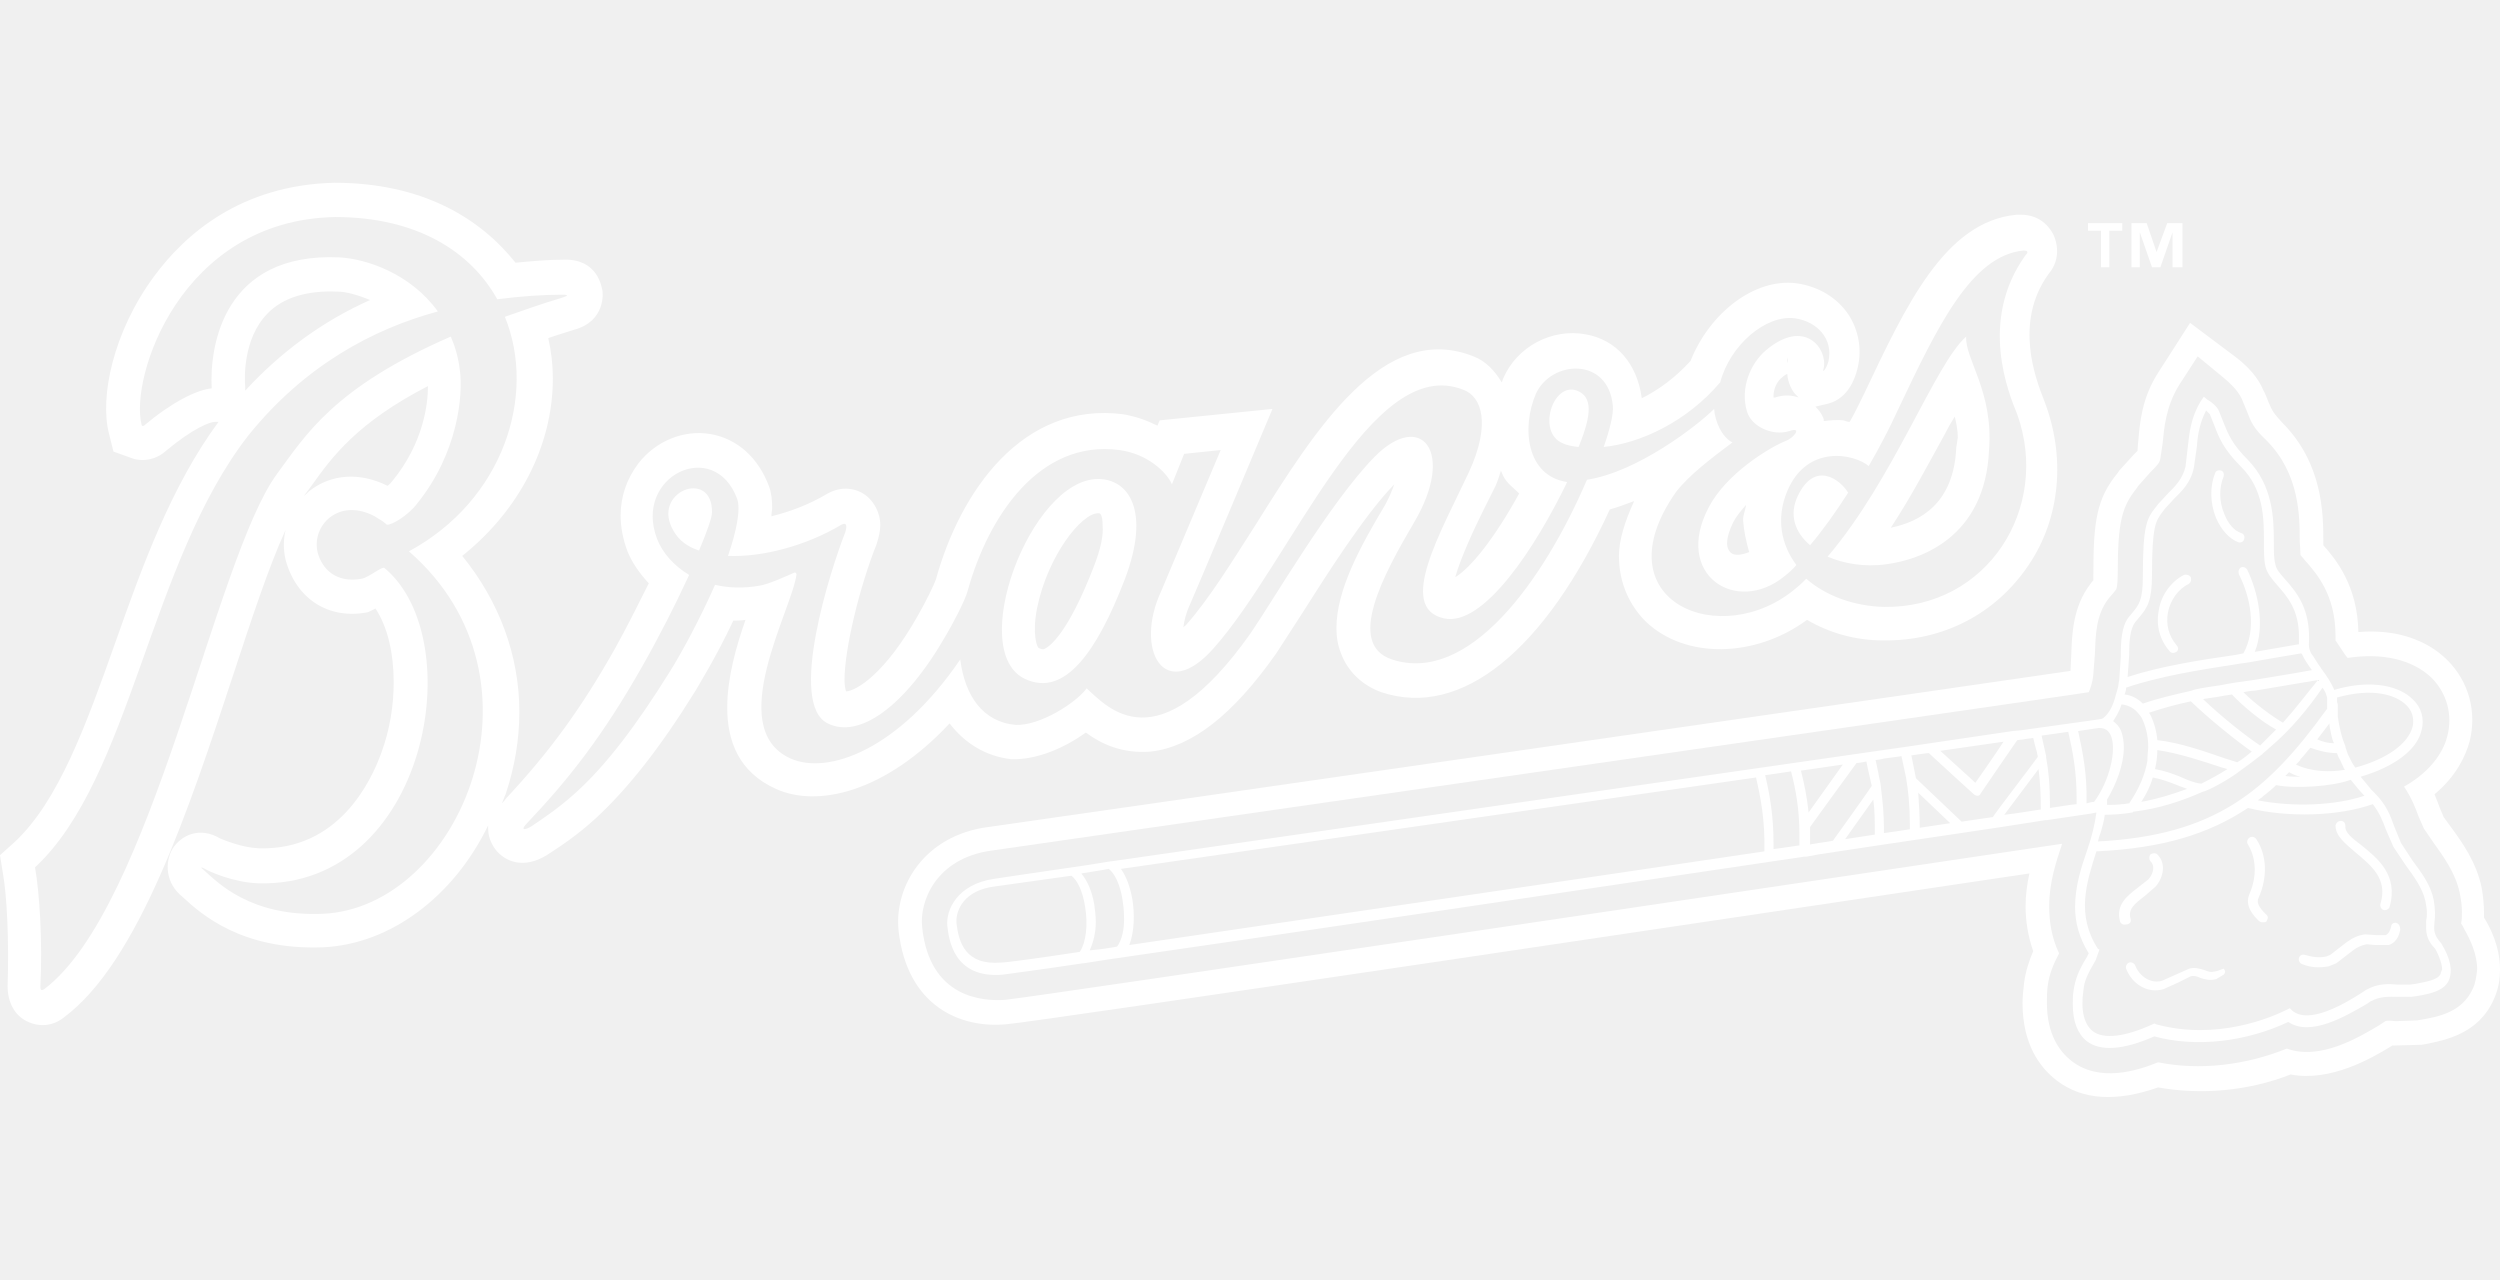
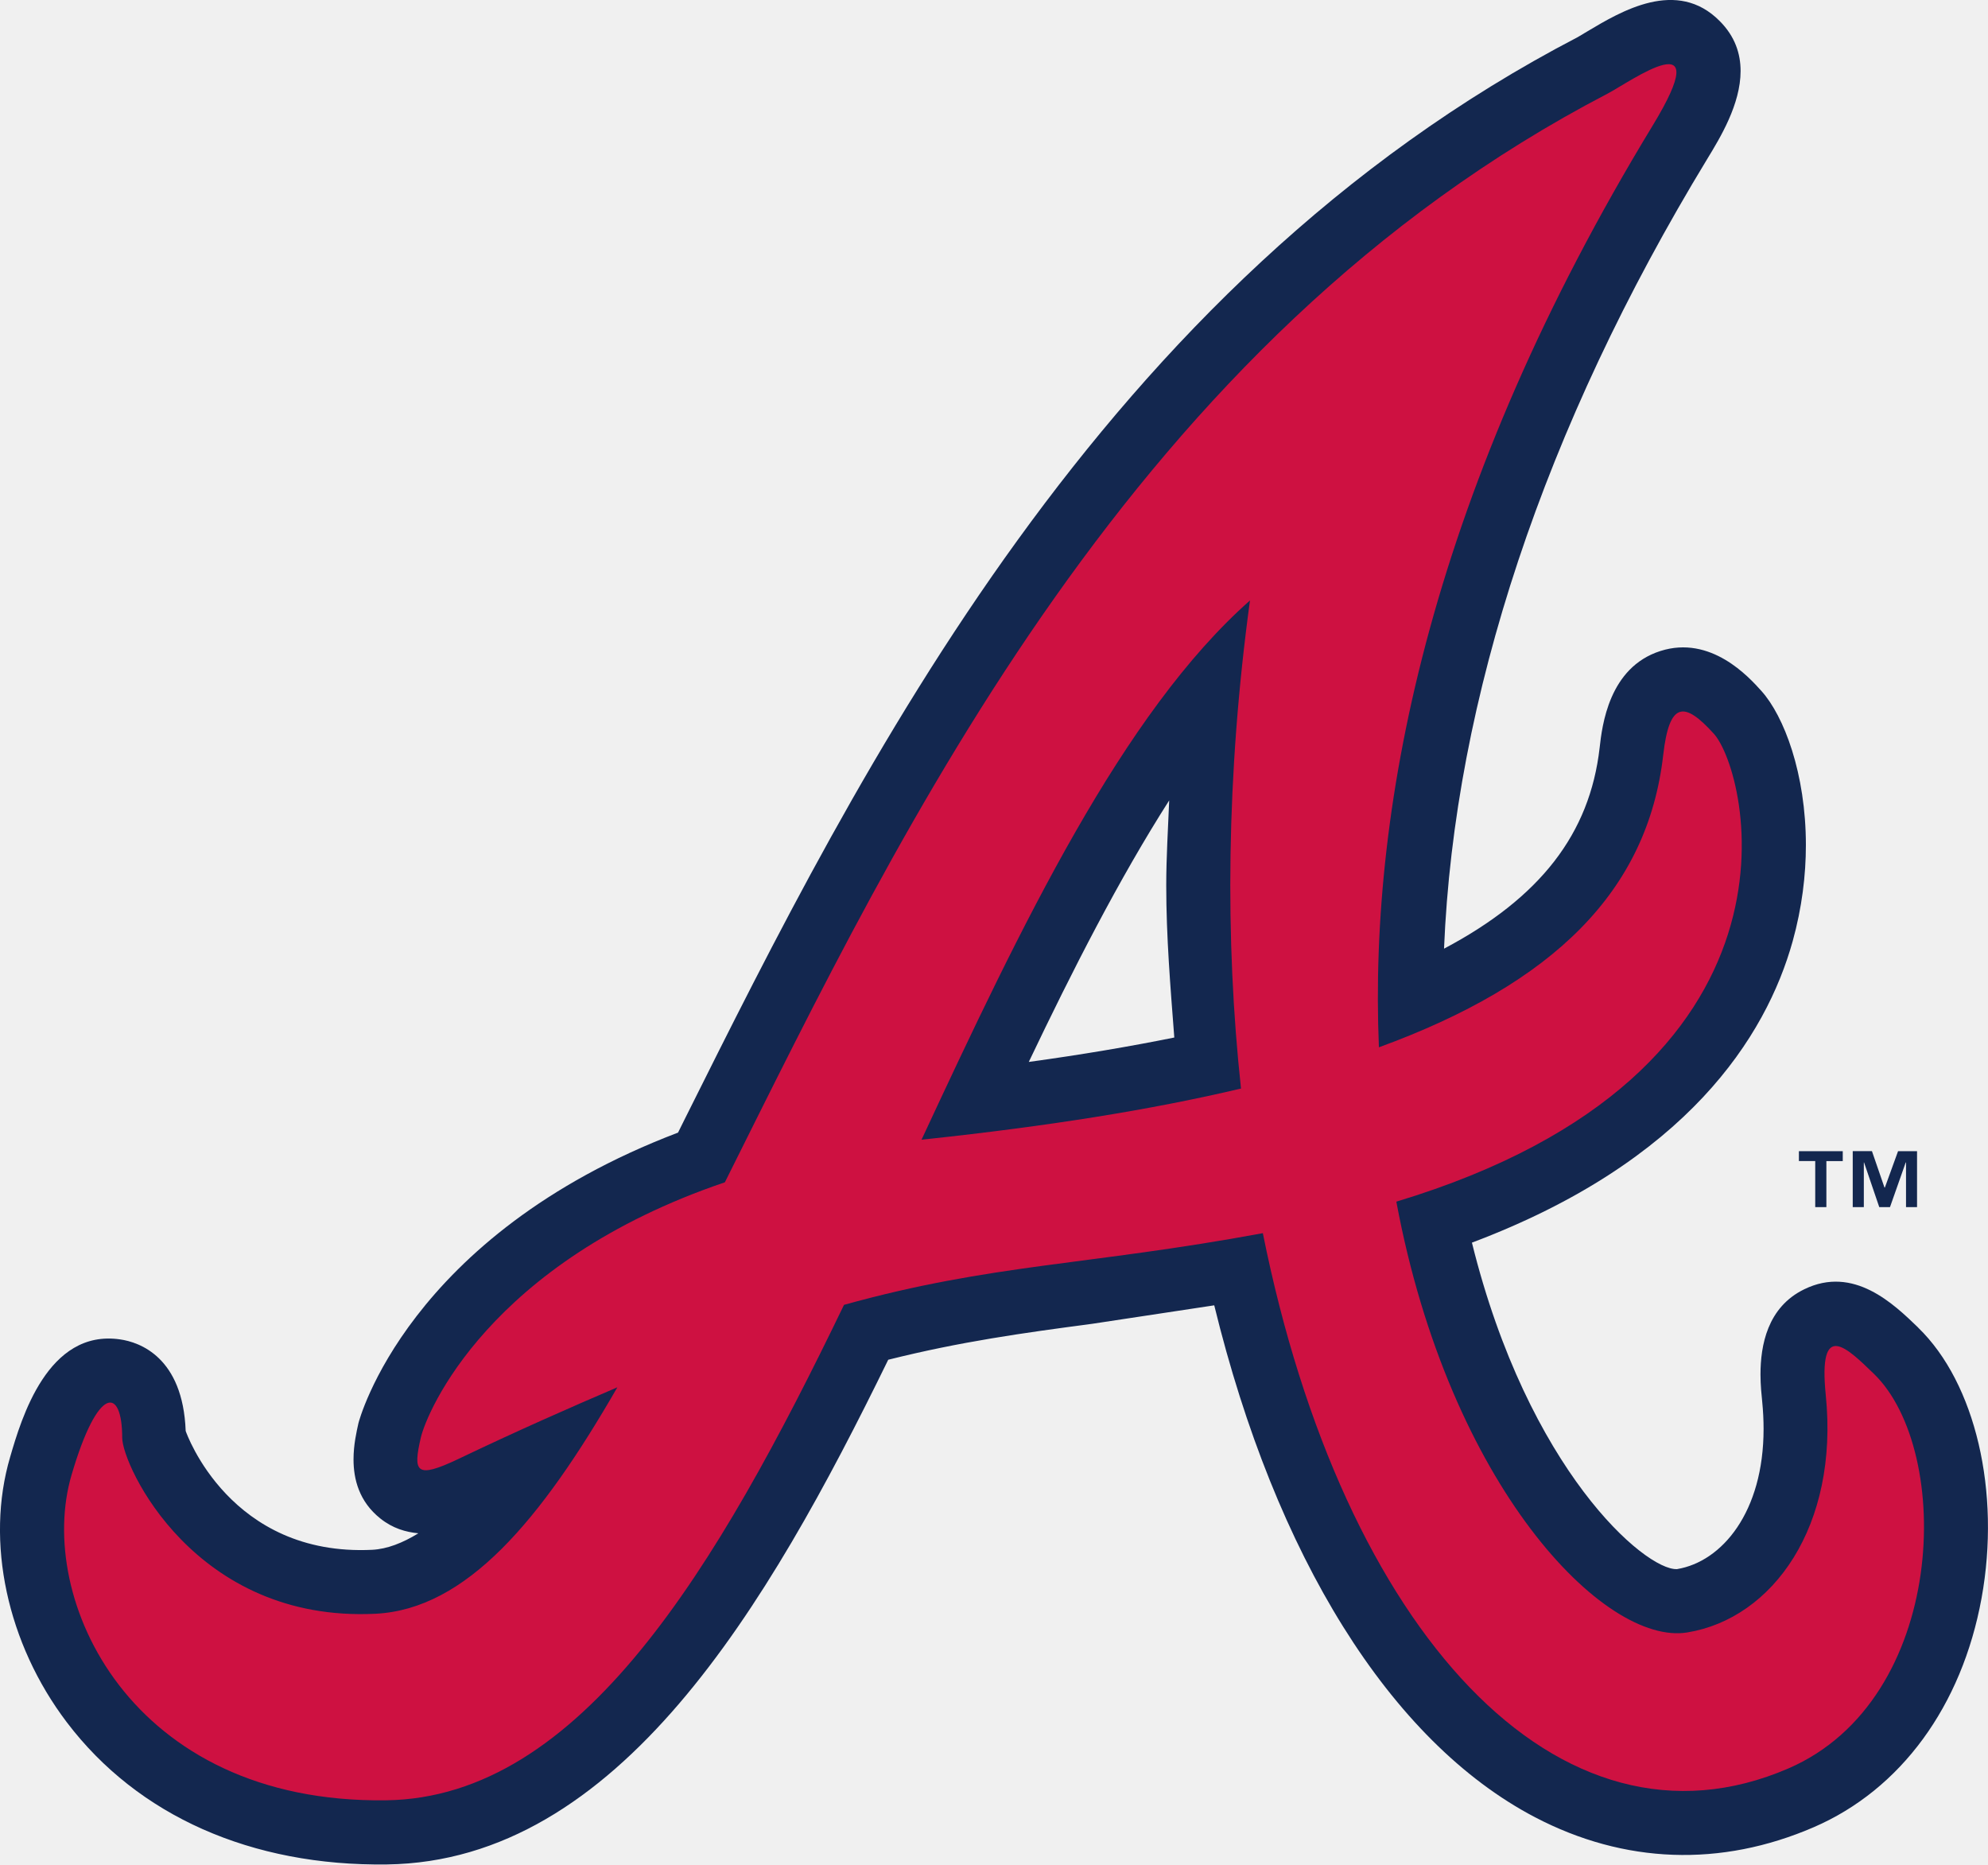
- <svg xmlns="http://www.w3.org/2000/svg" version="1.1" id="ATL_x5F_light" x="0px" y="0px" viewBox="0 0 328.3 168" enable-background="new 0 0 328.3 168" xml:space="preserve">
-   <g>
-     <path fill="#FFFFFF" d="M326.2,120.5c0-0.2,0-0.4,0-0.7c0-0.9-0.1-2-0.3-3.2c-0.7-3.4-2.6-6-3.9-7.8l-1.1-1.5c0,0-0.5-1.2-0.5-1.2   c-0.2-0.5-0.4-1.1-0.7-1.8c2.9-2.4,4.1-5.1,4.6-6.9c1-3.9-0.1-7.9-2.9-10.7c-2.8-2.8-7-4.1-11.7-3.7c-0.1-6.1-3-9.6-4.6-11.4   c0-0.3,0-0.6,0-0.6c0-3.6-0.1-10.2-5.4-15.5c-1.1-1.2-1.3-1.5-1.8-2.7c0,0-0.5-1.3-0.7-1.6c-0.3-0.7-1.1-2.4-3.6-4.3l-6-4.5   l-4.1,6.4c-2.3,3.5-2.5,6.9-2.7,9.1c0,0-0.1,0.9-0.1,1.3c-0.2,0.2-0.5,0.5-0.5,0.5l-1.9,2.1l-0.2,0.3c-2.8,3.4-3.2,6.4-3.2,13.4   c0,0,0,0.3,0,0.7c-0.2,0.2-0.4,0.5-0.4,0.5c-2.3,3-2.4,6.6-2.5,9.2c0,0-0.1,2.1-0.1,2.2c-6.7,1-139.1,20.1-142.1,20.5h0l0,0   c-8.5,1.1-12.4,7.9-11.8,13.6c1.1,9.9,8.1,12.9,14.2,12.3c3.9-0.3,100.1-14.7,134.3-19.8c-0.3,1.4-0.5,2.8-0.5,4.3   c0,1.9,0.3,3.9,1,5.9c-0.5,1.2-1,2.6-1.2,4.2c-0.1,0.9-0.2,1.8-0.2,2.6c0,5.5,2.3,8.5,4.5,10.2c3.4,2.6,7.9,2.8,13.3,0.9   c5.6,1,11.8,0.5,17.4-1.7c5.2,1,10.6-2.1,13.2-3.7c0,0,0.1,0,0.1-0.1c0.1,0,0.2,0,0.2,0l3.7-0.1l0.6-0.1c2.4-0.5,6.9-1.3,8.9-5.9   c0.6-1.3,0.8-2.6,0.8-3.9C328.3,124.2,326.9,121.6,326.2,120.5z M324.7,129.9c-1.4,3-4.4,3.6-6.7,4l-0.6,0.1l-2.8,0.1   c-1-0.1-1.3-0.1-1.5,0.1l-0.6,0.4c-2.7,1.6-7.8,4.7-12.2,3.1c-5.4,2.2-11.5,2.9-16.9,1.8c-2.7,1.1-7.7,2.7-11.4-0.2   c-1.5-1.2-3.2-3.4-3.2-7.6c0-0.7,0-1.4,0.1-2.2c0.2-1.6,0.8-3,1.5-4.3c-1-2.1-1.3-4.2-1.3-6.2c0-3.1,0.9-5.8,1.7-8.2   c-26.8,4-134.8,20.1-138.8,20.5c-2.9,0.2-9.9-0.2-10.9-9.5c-0.4-3.4,1.8-9.1,9.1-10.1c1.3-0.2,141.1-20.3,144.1-20.8   c0.2-0.5,0.5-1.2,0.6-2.4l0.2-2.6c0.1-2.4,0.1-5.1,1.8-7.3l0.6-0.7c0,0,0.4-0.5,0.4-0.5c0,0,0.2-0.4,0.2-2c0-7.1,0.6-8.9,2.5-11.3   l0.2-0.3l1.6-1.8c0.9-0.9,1.2-1.2,1.3-1.8l0.3-2c0.2-2,0.4-4.8,2.2-7.7l2.4-3.7l3.4,2.8c1.8,1.5,2.2,2.4,2.4,2.8l0.7,1.7   c0.5,1.3,0.8,2.1,2.5,3.7c4.4,4.4,4.4,10,4.4,13.3c0,0,0.1,1.4,0.1,1.8c0.2,0.2,0.6,0.7,0.6,0.7c1.5,1.7,4,4.5,4,9.9   c0,0.2,0,0.4,0,0.6c0.2,0.3,1,1.5,1,1.5c0.2,0.3,0.4,0.6,0.6,0.8c4.5-0.7,8.5,0.2,11,2.6c2,2,2.8,4.8,2.1,7.6   c-0.4,1.7-1.8,4.5-5.7,6.7c1,1.5,1.5,2.8,1.9,3.9l0.7,1.6l1.3,1.9c1.2,1.7,2.8,3.8,3.4,6.5c0.2,1,0.3,1.8,0.3,2.5   c0,0.6,0,1.1-0.1,1.5c0,0,0,0.1,0,0.1c0.1,0.1,0.2,0.3,0.2,0.3l0.2,0.4c0.8,1.4,1.7,3.3,1.7,5.3   C325.2,128.2,325.1,129.1,324.7,129.9z" />
-     <g>
-       <path fill="#FFFFFF" d="M240,73.1c2.1,0.9,4.8,1.4,7.7,1c4.5-0.6,13-3.5,13.5-15c0.6-7.7-3.2-12-3-14.9    C254.1,47.8,248.7,62.9,240,73.1z M256.9,58.7c-0.3,7.4-4.7,9.8-8.6,10.6c2.7-4.1,5-8.5,7.1-12.3c0.4-0.8,0.8-1.5,1.3-2.3    c0.2,0.9,0.4,1.7,0.4,2.8C257,57.9,257,58.3,256.9,58.7z" />
-       <path fill="#FFFFFF" d="M236.1,65.1c-1.2,2.5-0.4,4.8,1.6,6.5c1.7-2,3.4-4.4,5-6.9C241.6,62.9,238.3,60.5,236.1,65.1z" />
-       <path fill="#FFFFFF" d="M268.4,52.5c-1-2.6-4-10.1,0.6-16.5c1.8-2.1,1-4.4,0.7-5.1c-0.3-0.6-1.5-2.8-4.5-2.7l-0.2,0l-0.2,0    c-9.4,0.9-14.5,11.9-20,23.5c-0.6,1.2-1.2,2.5-1.9,3.7c-0.3,0-0.5-0.1-0.8-0.2c-0.9-0.1-1.8,0-2.6,0.1c0-0.2,0-0.3-0.1-0.5    c-0.2-0.5-0.6-1-1-1.4c0.8-0.2,1.7-0.4,1.7-0.4c2.6-0.7,3.5-3.3,3.8-4.5c0.2-0.8,0.3-1.5,0.3-2.3c0-1.7-0.5-3.4-1.4-4.8    c-1.5-2.3-4-3.8-6.9-4.2c-5.5-0.7-11.4,3.9-13.9,10.2c-2,2.2-4.2,3.8-6.4,4.9c-0.6-4.5-3.3-7.7-7.4-8.4c-4.4-0.8-9,1.6-10.8,5.8    c-0.1,0.2-0.1,0.4-0.2,0.5c-0.9-1.5-2.1-2.8-3.7-3.4c-11.8-4.7-20.7,9.5-28.6,22.1c-3.2,5-6.1,9.7-9,13c-0.2,0.3-0.4,0.3-0.5,0.5    c0.1-0.8,0.3-1.8,0.9-3.1c0.1-0.1,10.8-25.6,10.8-25.6l-14.8,1.5c0,0-0.2,0.4-0.3,0.7c-1.4-0.7-2.8-1.2-4.5-1.5    c-13.2-1.7-21.4,10.1-24.6,21.7c-0.2,0.6-1.3,2.9-2.4,4.8c-4.3,7.6-8,9.8-9.4,9.9c-0.1-0.4-0.2-0.8-0.2-1.5c0-4.1,2-12.3,4.2-17.8    c0.3-0.9,0.5-1.8,0.5-2.5c0-1.9-1-3.1-1.5-3.6c-1.1-1.1-3.2-1.8-5.4-0.6c-2.5,1.5-5,2.4-7.4,3c0-0.4,0.1-0.8,0.1-1.1    c0-1-0.1-2-0.4-2.8c-1.4-3.8-4.2-6.3-7.7-6.9c-3.5-0.6-7.2,0.9-9.5,3.9c-1.5,2-2.3,4.3-2.3,6.8c0,1.5,0.3,3.1,0.9,4.7    c0.6,1.5,1.6,2.9,2.8,4.2c-1.4,2.8-2.9,5.8-4.4,8.5c-4.5,8-8.7,13.7-14.3,19.7c-0.2,0.3-0.4,0.5-0.6,0.7c0.2-0.4,0.3-0.8,0.5-1.2    c1.2-3.6,1.8-7.2,1.8-10.8c0-7.5-2.7-14.6-7.5-20.5c7.4-5.9,11.9-14.4,11.9-23.3c0-1.8-0.2-3.5-0.6-5.3c1.1-0.4,2.2-0.7,3.4-1.1    c4.1-1.1,3.8-4.8,3.7-5.2c-0.1-0.4-0.6-4.1-5-4c-2.2,0-4.3,0.2-6.4,0.4C63,28.6,55.4,24,43.9,24c-12.3,0.3-19.6,6.8-23.6,12.2    c-5.5,7.4-7.2,16-6,20.7l0.6,2.4l2.5,0.9c1.5,0.5,3.2,0.1,4.4-1c3.6-3,5.8-3.8,6.4-3.8l0.5,0c-6.2,8.4-10,18.9-13.6,29.1    c-3.8,10.7-7.4,20.7-13.2,26.1L0,112.3l0.4,2.5c0.5,2.8,0.8,8.7,0.6,14.7c0,2.1,0.9,3.8,2.5,4.6c1.6,0.8,3.4,0.7,4.9-0.5    c9.8-7.3,16.4-27.3,22.2-44.9c2.4-7.3,4.7-14.3,6.9-19.1c-0.3,1.3-0.3,2.6,0,3.9c1.4,5.2,5.7,7.9,10.8,6.9c0,0,0.5-0.2,1-0.5    c1.6,2.4,2.4,5.9,2.4,9.7c0,3-0.5,6.2-1.6,9.2c-1.4,3.9-5.7,12.9-16.1,12.6c-2.3-0.1-4.6-1.1-5.1-1.3c-2.7-1.6-5.1-0.4-6.2,1.3    c-1.1,1.8-1,4.6,1.3,6.4c-0.2-0.2,0.1,0.1,0.1,0.1c2.3,2.1,7.6,6.9,18.3,6.5c8.9-0.4,17.2-6.7,21.7-16c0,0.1,0,0.2,0,0.4    c0,1.4,0.7,2.4,1,2.8c1.2,1.5,3.6,2.6,6.7,0.7c1.7-1.1,4-2.6,6.5-4.9c4.2-3.9,8.4-9.2,13.1-16.8c0.2-0.4,2.6-4.2,4.9-9.1    c0.5,0,1,0,1.6-0.1c-1.2,3.4-2.4,7.6-2.4,11.5c0,4.4,1.5,8.5,6.4,10.7c5.5,2.5,14.4,0.4,22.8-8.6c2,2.6,4.7,4.3,8.1,4.7    c3.4,0.1,7-1.5,9.8-3.5c2,1.5,4.8,2.8,8.5,2.5c5.4-0.6,10.8-4.8,16.5-12.9l3.3-5.1c3.3-5.2,8.3-13.1,12.2-17.1    c-0.3,0.8-0.6,1.6-1.2,2.7c-3.3,5.5-6.4,11.2-6.4,16.2c0,1.2,0.2,2.3,0.6,3.3c0.9,2.4,2.8,4.2,5.3,5.1c10.5,3.5,21.5-5.5,30-24    c1.1-0.3,2.1-0.7,3.2-1.1c-1.2,2.6-2,5.1-2,7.2c0,3.7,1.5,6.6,3.5,8.6c5.2,5,14.4,4.8,21.2-0.2c2.9,1.7,6.3,2.7,10,2.7    c7.9,0.1,14.8-3.5,19.1-9.9C270.6,68,271.3,59.9,268.4,52.5z M39.8,65.2C39.9,65.2,40,65,40,65l0.9-1.2c2.7-3.8,6-8.3,15.3-13.1    c0,2.4-0.6,7.5-4.7,12.5l-0.1,0.1c-0.1,0.2-0.3,0.3-0.5,0.5c-3.6-1.8-7.4-1.6-10.3,0.7C40.4,64.7,40.1,65,39.8,65.2z M42.4,120    c-9.6,0.4-13.9-4.2-15.7-5.8c-0.4-0.3-0.3-0.4,0.2-0.1c0.5,0.3,3.7,1.8,7.1,1.9c22.1,0.5,27.8-32,16.5-41.4c-0.3-0.3-2,1.2-3,1.4    c-3.3,0.6-5.2-1.2-5.8-3.5c-0.8-3.5,2.8-7.2,7.5-4.7c0.9,0.6,0.8,0.4,1.6,1.1c0.6,0.1,2.8-1.2,4-2.8c5.4-6.7,6-14.3,5.6-17.4    c-0.2-1.7-0.6-3.1-1.2-4.5c-15.4,6.7-19.1,13-22.8,18c-8.2,11.1-16.4,57-30.6,67.7c-0.2,0.1-0.5,0.3-0.5-0.3    c0.3-5.9-0.1-12.3-0.7-15.7c12.6-11.7,15-40,28-56.7C40,48,49,43.2,57.5,40.9c-3.6-5-9.4-6.9-12.9-7.1    C29.3,33.1,27.5,45.5,27.8,51c-2,0.2-5.2,1.8-8.9,4.9c-0.2,0.1-0.3,0-0.3-0.1C17,49.6,23.7,28.9,44,28.5    c10.7,0,17.8,4.5,21.3,10.8c3.1-0.4,6-0.6,8.5-0.6c1.1,0,0.6,0.2,0,0.4c-2.7,0.8-5.2,1.7-7.5,2.5c4.2,10.3-0.2,24.1-12.6,30.8    C73.1,89.3,60.3,119.2,42.4,120z M35.1,41.2c2-2.1,5.2-3.1,9.3-2.9c1,0,2.5,0.4,4.2,1.1c-6.3,2.8-11.8,6.9-16.4,11.9l0-0.5    C32.1,49.7,31.9,44.5,35.1,41.2z M196.4,63.8c0.3-0.7,0.5-1.3,0.7-2c0.1,0.2,0.2,0.5,0.3,0.7c0.5,1,1.4,1.6,2.1,2.3    c-3.3,6-6.4,9.8-8.4,11c0.7-2.5,2.5-6.4,3.7-8.8L196.4,63.8z M247.4,79.7c-4-0.1-7.7-1.5-10.2-3.7c-0.4,0.4-0.8,0.8-1.3,1.2    c-9.8,8.4-25.9,1.8-15.8-12.6c1.7-2.2,4.6-4.4,7.4-6.5c-1.4-0.7-2.3-2.8-2.4-4.4c-2.2,2.2-10.1,8.3-16.7,9.3    c-5.8,13.5-15.6,26.9-25.6,23.6c-6.1-2-1.1-11.2,2.9-18c5.5-9.3,0.9-14.8-5.2-8.6c-5.8,5.9-13.4,19-16.3,23.2    c-12.3,17.4-18.8,9.6-21.5,7.2c-1.4,1.9-6.1,4.9-9.3,4.8c-4.4-0.4-6.7-3.9-7.3-8.6c-8.1,11.9-17.4,15.2-22.3,13    c-8.8-4,0.3-19.7,0.8-24.2c0,0-0.1-0.3-0.3-0.2c-0.9,0.4-3.3,1.5-4.5,1.7c-2.2,0.4-4.2,0.3-5.9-0.1c-1.9,4.3-4.3,8.8-6,11.5    c-4.3,6.9-8.3,12.2-12.3,15.8c-2.1,1.9-4,3.2-5.8,4.4c-0.6,0.4-1.8,0.8-0.4-0.6c5.3-5.6,9.8-11.3,15-20.5c2-3.5,4.3-8,6.1-11.9    c-2-1.2-3.5-2.9-4.2-4.7c-3.2-8.3,7.5-13.4,10.5-5.3c0.5,1.4-0.1,4.3-1.2,7.5c4.6,0.2,10.4-1.4,14.9-4.1c0.6-0.3,0.8,0,0.5,1    c-1.9,4.8-7.6,22.5-2.3,25.1c4,2,10-1.9,15.6-11.7c0.6-1,2.5-4.5,2.8-5.8c2.7-9.7,9.4-19.8,19.9-18.4c3.7,0.5,6.2,2.9,6.9,4.5    l1.6-4l4.8-0.5l-7.8,18.5c-3.6,7.7,0.4,14.9,6.9,7.5c10.2-11.5,20.7-38.8,32.8-33.9c2.4,0.9,3.6,4.5,0.7,10.8    c-3.7,7.9-9.5,17.8-3.3,19.2c5.2,1.2,12.1-9.4,16.2-17.9c-5.4-0.8-6-7.2-4.1-11.6c2-4.4,9.5-4.9,10.1,1.6c0.1,1.1-0.4,3.1-1.2,5.4    c4.8-0.5,10.9-3.3,15.3-8.5c1.3-4.9,6-8.9,9.8-8.4c2.9,0.4,5.1,2.7,4.4,5.7c-0.3,1-0.9,1.7-0.6,0.8c0.5-2.5-2.5-6.6-7.6-2.3    c-2,1.7-3.4,4.9-2.5,8c0.6,2.1,3.5,3.3,5.6,2.6c1.7-0.6,0.6,0.9-0.5,1.3c-2.2,0.9-7.8,4.3-10.1,8.7c-4.7,8.9,3.6,14.2,9.9,9.1    c0.5-0.4,1.1-0.9,1.6-1.5c-2-2.7-2.7-6.1-1.2-9.7c2.6-6.2,8.8-4.9,10.7-3.3c1.4-2.4,2.7-4.9,3.8-7.3c5.3-11.2,9.7-20.3,16.5-21    c0.6,0,0.7,0.2,0.3,0.6c-6.2,8.6-2.2,18.2-1.1,20.9C269.3,66.7,261,79.9,247.4,79.7z M233.1,52.2c0,0-0.1,0-0.2,0    c0-0.1,0-0.1,0-0.2c0-1,0.5-2,1.2-2.5c0.2-0.2,0.4-0.3,0.6-0.4c0.1,1.3,0.7,2.3,1.1,2.7c0,0,0.3,0.3,0.4,0.4    C235.3,51.9,234.3,51.8,233.1,52.2z M234.7,47.7c0-0.1,0-0.3,0-0.4l0.1-0.4C234.8,47.2,234.8,47.4,234.7,47.7    C234.7,47.7,234.7,47.7,234.7,47.7z M229.7,72.5c-1,0.4-1.9,0.5-2.4,0.1c-0.3-0.3-0.5-0.7-0.5-1.2c0-0.8,0.3-1.8,0.8-2.8    c0.4-0.8,1-1.5,1.7-2.3c-0.1,0.7-0.4,1.3-0.4,2C229,69.7,229.3,71.1,229.7,72.5z" />
-       <path fill="#FFFFFF" d="M88.5,69.8c0.7,1.2,1.8,2,3.3,2.5c1-2.4,1.7-4.3,1.7-5C93.6,61.4,85.3,64.6,88.5,69.8z" />
-       <path fill="#FFFFFF" d="M144.2,62.9c-8.9,0-17.4,22.8-9.5,26.3c5.1,2.3,9.3-3.5,13-13.1C151.2,66.9,148.1,62.9,144.2,62.9z     M143.6,74.5c-3.4,8.8-5.8,10.4-6.4,10.7c-0.2,0.1-0.3,0.1-0.8-0.1c-0.2-0.1-0.9-1.8-0.2-5.3c1.4-6.8,5.8-12.4,8-12.4    c0.3,0,0.3,0.1,0.3,0.1c0.2,0.2,0.3,0.7,0.3,1.6C144.9,70.2,144.6,72,143.6,74.5z" />
-       <path fill="#FFFFFF" d="M207.1,51.3c-3.2-1.2-5.3,5.5-1.9,6.9c0.6,0.3,1.3,0.4,2.1,0.5C209.1,54.3,209.1,52.1,207.1,51.3z" />
-     </g>
-     <path fill="#CD1141" d="M130,111.7C130,111.7,130,111.7,130,111.7C130,111.7,130,111.7,130,111.7L130,111.7z" />
-     <g>
-       <path fill="#FFFFFF" d="M286.8,75.5c-1.6,0.8-3,2.6-3.3,4.6c-0.4,2,0.1,3.9,1.4,5.4c0.2,0.3,0.6,0.3,0.9,0.1    c0.3-0.2,0.3-0.6,0-0.9c-1-1.2-1.4-2.7-1.1-4.3c0.3-1.6,1.4-3.1,2.7-3.7c0.3-0.2,0.4-0.5,0.3-0.9    C287.5,75.5,287.1,75.4,286.8,75.5z" />
-       <path fill="#FFFFFF" d="M294.7,70.8c0.1-0.3,0-0.7-0.4-0.8c-0.9-0.3-1.7-1.2-2.2-2.5c-0.7-1.6-0.7-3.5-0.1-4.9    c0.1-0.3,0-0.7-0.3-0.8c-0.3-0.1-0.7,0-0.8,0.3c-0.7,1.7-0.7,3.9,0.1,5.9c0.7,1.6,1.7,2.7,2.9,3.2    C294.2,71.3,294.6,71.2,294.7,70.8z" />
-       <path fill="#FFFFFF" d="M279.8,120.7c-0.4-1.3,0.5-2,1.8-3l1.5-1.3c1-1.2,1.4-3,0.2-4.2c-0.2-0.2-0.6-0.2-0.9,0    c-0.2,0.2-0.2,0.7,0,0.9c0.8,0.8,0.1,2-0.3,2.4l-1.4,1.1c-1.3,1-2.9,2.2-2.3,4.4c0.1,0.3,0.4,0.5,0.8,0.4    C279.7,121.4,279.9,121,279.8,120.7z" />
-       <path fill="#FFFFFF" d="M314.7,121.2c-0.3-0.1-0.7,0.1-0.7,0.5c-0.2,0.8-0.5,1-0.7,1.1l-1.3,0l-1.4-0.1c-0.9,0.1-1.7,0.5-2.4,1    l-2.2,1.7l-0.5,0.2c-0.9,0.2-1.8,0.1-2.8-0.2c-0.3-0.1-0.7,0-0.8,0.4c-0.1,0.3,0.1,0.7,0.4,0.8c1.2,0.5,2.3,0.5,3.5,0.3l1-0.4    l2.2-1.7c0.5-0.4,1.2-0.7,1.8-0.8c0,0,1.1,0.1,1.1,0.1l1.8,0c1.2-0.4,1.4-1.6,1.5-2C315.2,121.6,315,121.3,314.7,121.2z" />
-       <path fill="#FFFFFF" d="M309.4,112c2,1.7,4.2,3.4,3.2,6.7c-0.1,0.3,0.1,0.7,0.4,0.8c0.3,0.1,0.7-0.1,0.8-0.4    c1.2-4.2-1.6-6.4-3.7-8.1c-1.2-0.9-2.2-1.7-2.1-2.5c0-0.4-0.2-0.7-0.6-0.7c-0.3,0-0.6,0.2-0.7,0.6    C306.7,109.8,308,110.8,309.4,112z" />
-       <path fill="#FFFFFF" d="M296.6,117.9c1.2-2.7,1.1-5.6-0.3-7.7c-0.2-0.3-0.6-0.4-0.9-0.2c-0.3,0.2-0.4,0.6-0.2,0.9    c1.1,1.8,1.2,4.2,0.2,6.5c-0.7,1.6,0.6,2.9,1.2,3.5c0.3,0.3,0.6,0.2,0.8,0.2c0.3,0,0.3-0.3,0.4-0.5c0.1-0.3-0.3-0.6-0.3-0.6    C296.6,119.1,296.3,118.5,296.6,117.9z" />
-       <path fill="#FFFFFF" d="M320.6,123.9c-1-1.1-1-1.7-0.9-2.8c0.1-0.8,0.1-1.7-0.1-2.9c-0.4-2-1.6-3.6-2.8-5.2l-1.5-2.3l-0.9-2.2    c-0.5-1.4-1-2.8-2.6-4.4c-0.1-0.1-0.3-0.3-0.4-0.4l-1.4-1.7c4.4-1.3,7.4-3.5,8-6.1c0.4-1.5,0-3-1.2-4.1c-1.6-1.6-5.2-2.7-10.3-1.2    c0,0,0,0,0-0.1c-0.4-0.9-1-1.8-1.6-2.6c-0.1-0.1-0.1-0.2-0.2-0.3c-0.4-0.5-0.8-1.3-1.2-1.8c-0.2-0.4-0.3-0.8-0.3-1.1    c0.3-4.7-1.6-6.9-3.1-8.6c-0.6-0.7-1.2-1.3-1.3-2c-0.2-0.7-0.2-1.7-0.2-2.9c0-3.1-0.1-7.4-3.4-10.8c-2.1-2.1-2.6-3.4-3.2-4.9    l-0.6-1.5c-0.2-0.6-1.1-1.3-1.5-1.5l-0.5-0.4l-0.4,0.6c-1.3,2.1-1.5,4.2-1.7,6l-0.3,2.6c-0.4,1.6-1.3,2.5-2.3,3.5l-1.3,1.4    l-0.3,0.4c-1.2,1.5-1.7,2.4-1.7,9.1c0,3.1-0.5,3.7-1.4,4.8l-0.5,0.6c-0.9,1.2-1,3.1-1,5.2l-0.2,3c-0.1,0.4-0.1,0.8-0.2,1.1    l-0.4,1.4c0,0,0,0,0,0c0,0,0,0,0,0c-0.4,1.3-0.9,2-1.5,2.5c-0.1,0-0.1,0.1-0.2,0.1c-0.4,0.1-4.3,0.6-10.6,1.5l-1.1,0.1    c0,0,0,0,0,0c-4,0.6-8.8,1.3-14.2,2.1c0,0,0,0,0,0l-2.8,0.4c-30.4,4.4-77.2,11.1-101.3,14.6c0,0-0.1,0-0.1,0l-3.1,0.5    c-7.6,1.1-12.2,1.8-12.2,1.8h0c-4.9,0.7-6.4,4.1-6.2,6.2c0.2,1.7,0.8,6.9,7.2,6.4c0.7-0.1,4.6-0.6,10.6-1.5c0,0,0.1,0,0.1,0    l3.2-0.5c20.9-3,61.1-9,91.4-13.5l0.3,0l1.6-0.3c12.4-1.9,23.1-3.4,29.8-4.5c0.1,0,0.1,0,0.2,0l4.7-0.7c0,0,0,0,0,0    c0.7-0.1,1.4-0.2,1.8-0.3c-0.2,1.5-0.6,3.2-1.2,4.9c-0.8,2.3-1.6,4.8-1.6,7.5c0,2,0.5,4,1.8,6.1c-0.1,0.1-0.2,0.4-0.2,0.4    c-1.2,1.9-1.6,3.1-1.8,4.5c-0.1,0.6-0.1,1.2-0.1,1.8c0,2.2,0.6,3.8,1.8,4.8c1.8,1.4,4.8,1.2,8.9-0.6c5.5,1.5,12.1,0.7,17.6-1.9    c2.9,2,7.6-0.8,10.2-2.3l0.6-0.4c1.3-0.7,2.4-0.6,3.5-0.6l1.9,0l0.7-0.1c1.8-0.3,3.6-0.7,4.2-2.1    C322.1,127.4,321.8,125.9,320.6,123.9z M310.5,104.5C310.5,104.5,310.5,104.6,310.5,104.5c-3.9,1.3-9.4,1.5-14,0.6    c0.1-0.1,0.3-0.2,0.4-0.3c0.2-0.1,0.3-0.3,0.5-0.4c0.5-0.4,1.1-0.9,1.5-1.3c2.4,0.5,7.4,0.2,9.8-0.7    C309.2,103,309.8,103.8,310.5,104.5z M300.1,101.9c0.2-0.2,0.4-0.4,0.5-0.5c0.5,0.3,1,0.5,1.5,0.6    C301.4,102,300.7,102,300.1,101.9z M316,92.6c0.6,0.6,0.9,1.3,0.9,2.1c0,0.2,0,0.5-0.1,0.8c-0.6,2.2-3.4,4.2-7.5,5.3    c-0.4-0.5-0.7-1.2-1-1.8c-0.1-0.3-0.2-0.6-0.3-0.9c0,0,0,0,0-0.1c-0.3-0.7-0.5-1.4-0.6-1.8c-0.2-0.8-0.3-1.4-0.4-2.1    c0-0.6,0-1.1,0-1.5c0,0,0-0.2-0.1-0.4v-0.3c0,0,0,0,0-0.1v-0.1c0-0.1,0-0.1,0-0.1C311.5,90.3,314.6,91.2,316,92.6z M306.9,98.9    c0.1,0.4,0.3,0.7,0.5,1.1c0.1,0.3,0.3,0.6,0.4,0.9c0,0,0.1,0.1,0.1,0.1c0,0,0,0.1,0,0.1c-1.9,0.3-4.3,0.3-6.4-0.7    c0.1-0.1,0.2-0.2,0.4-0.4c0.1-0.1,0.2-0.2,0.2-0.3c0.5-0.5,1-1.2,1.3-1.5C304.5,98.6,305.7,98.9,306.9,98.9z M306.1,96.3    C306.1,96.3,306.1,96.3,306.1,96.3L306.1,96.3C306.1,96.3,306.1,96.3,306.1,96.3c0.1,0.5,0.2,0.9,0.4,1.3c-0.8,0-1.5-0.2-2.2-0.5    c0.5-0.7,1.1-1.4,1.6-2.1C305.9,95.4,306,95.8,306.1,96.3z M305,90.3c0.2,0.3,0.4,0.6,0.5,1c0.1,0.2,0.1,0.4,0.1,0.5v1.3    c0,0-0.1,0.1-0.1,0.1c-7.8,10.8-14.7,16.5-30,17.3c0.1-0.4,0.2-0.8,0.4-1.3c0.2-0.7,0.4-1.4,0.5-2.2c0,0,0,0,0,0    c0.9,0,2.5-0.1,3.6-0.3c0,0,0.1,0,0.1-0.1c3.4-0.4,6.4-1.4,9.1-2.6c0.9-0.2,3.6-1.7,5-2.8c0,0,0,0,0,0c1-0.7,1.9-1.4,2.8-2.1    c0,0,0.1,0,0.1-0.1l0.7-0.6l0.1-0.1C300.9,95.8,303.2,92.9,305,90.3z M295.7,98.7c-0.6,0.5-1.2,1-1.9,1.4l-1.6-0.5    c-2.6-0.9-6-2.1-8.9-2.4c-0.1-1.2-0.4-2.2-0.8-3.1c-0.1-0.2-0.2-0.4-0.3-0.5c1.8-0.6,3.6-1.1,5.5-1.5    C290.2,94.5,293.7,97.3,295.7,98.7z M289.3,91.8c0.7-0.1,1.3-0.2,2-0.3c0.5-0.1,1.1-0.2,1.8-0.3c1.3,1.4,3.9,3.6,5.8,4.6    c-0.6,0.6-1.7,1.7-1.7,1.7s-0.1,0.1-0.3,0.3c0,0-0.1,0.1-0.1,0.1C295,96.7,291.8,94.2,289.3,91.8z M292.5,101    c-1.1,0.7-2.2,1.3-3.4,1.9c0,0,0,0-0.1,0c-0.9-0.1-1.8-0.5-2.7-0.9c-1-0.4-2.1-0.8-3.3-1c0.2-0.9,0.3-1.7,0.3-2.5    c2.8,0.4,6.1,1.5,8.5,2.3C291.9,100.8,292.2,100.9,292.5,101z M282.7,102.1c1.1,0.2,2.2,0.6,3.2,1c0.4,0.2,0.9,0.3,1.3,0.5    c-1.9,0.7-3.8,1.3-6,1.7C281.9,104.2,282.4,103.2,282.7,102.1z M299.8,94.9c-1.4-0.8-3.7-2.5-5.2-4c0.5-0.1,1-0.2,1.5-0.2l8.3-1.4    C303,91,301.5,93,299.8,94.9z M279.6,86.1c0-1.8,0.1-3.5,0.8-4.4l0.5-0.6c1.1-1.3,1.7-2.2,1.7-5.6c0-6.5,0.5-7.1,1.4-8.3l0.3-0.4    l1.2-1.3c1-1,2.2-2.1,2.6-4.1l0.4-2.8c0.1-1.6,0.4-3.1,1.2-4.7c0.2,0.2,0.4,0.4,0.5,0.5c0,0,0.6,1.5,0.6,1.5    c0.6,1.6,1.2,3.1,3.5,5.4c3,3,3,6.8,3,9.9c0,1.3,0,2.4,0.2,3.2c0.2,0.9,0.9,1.7,1.6,2.5c1.2,1.4,2.8,3.1,2.8,6.7    c0,0.3,0,0.6,0,0.9c0,0.1,0,0.1,0,0.1l-5.8,1c1.4-3.5,0.4-7.9-1-10.8c-0.2-0.3-0.5-0.4-0.8-0.3c-0.3,0.2-0.4,0.5-0.3,0.9    c1.5,2.9,2.4,7.2,0.6,10.4l-1,0.2c-4.9,0.7-9.9,1.5-14.2,2.9L279.6,86.1z M279.2,90.3c4.4-1.5,9.5-2.3,14.6-3.1    c0,0,0.6-0.1,1.4-0.2c0,0,0,0,0,0c2.2-0.4,6.4-1.1,7-1.2c0,0,0.1,0.1,0.1,0.1c0.3,0.7,0.8,1.4,1.3,2.1c-1.5,0.3-7.7,1.3-7.7,1.3    c-1.5,0.2-2.9,0.4-4.4,0.7c-2.1,0.3-3.3,0.5-3.7,0.7c-2.2,0.5-4.4,1-6.4,1.7c-0.7-0.7-1.5-1.1-2.4-1.2    C279.1,90.9,279.2,90.7,279.2,90.3z M278.6,92.5c0.9,0.1,1.7,0.5,2.3,1.3l0,0c0.2,0.2,0.4,0.5,0.5,0.8c0.4,0.9,0.7,2.1,0.7,3.4    c0,0,0,0.1,0,0.1c0,0.5-0.1,1-0.1,1.6c0,0.1,0,0.1,0,0.2c-0.3,1.8-1.1,3.7-2.4,5.6c-0.3,0-0.5,0.1-0.8,0.1c0,0-0.1,0-0.1,0    c-0.7,0.1-1.4,0.1-2,0.1l0-0.7l0,0c1.2-2,2.2-4.6,2.2-6.8c0-0.8-0.1-1.6-0.4-2.3c-0.2-0.5-0.6-0.9-1-1.2    C277.8,94.2,278.3,93.5,278.6,92.5z M263.1,97.4c-1.1,1.7-3.2,4.7-3.7,5.4c-0.6-0.6-3.2-2.9-4.6-4.2L263.1,97.4z M141.8,125    c-5.9,0.9-9.7,1.4-10.3,1.4c-4.7,0.4-5.6-2.6-5.9-5.2c0-0.1,0-0.2,0-0.3c0-1.3,0.9-4,5.1-4.5l10-1.4c0.8,0.6,1.5,2.1,1.8,4.1    C142.9,121.5,142.6,123.8,141.8,125z M146.7,124.3c-0.4,0.1-2.3,0.4-3.6,0.5c0.5-1.1,0.8-2.4,0.8-3.7c0-0.8-0.1-1.6-0.2-2.3    c-0.3-1.8-0.9-3.1-1.7-4.1c1.2-0.2,3.2-0.5,3.6-0.6c0.8,0.6,1.5,2.1,1.8,4c0.1,0.7,0.2,1.4,0.2,2.1    C147.7,122,147.3,123.5,146.7,124.3z M148.3,124.1c0.7-1.8,0.7-4.2,0.4-6c-0.3-1.7-0.8-3-1.5-4l83.4-12c0.6,2.6,1.2,5.6,1.1,9.7    C203.5,116,168.6,121.1,148.3,124.1z M236.4,111c-0.7,0.1-2.6,0.4-3.5,0.5c0-0.2,0-0.5,0-0.7c0-3.7-0.5-6.5-1.1-9    c0.8-0.1,2.7-0.4,3.4-0.5c0.6,2.3,1.1,4.9,1.1,8.3V111z M236.5,101.2l5.5-0.8l-4.5,6.3C237.3,104.6,236.9,102.8,236.5,101.2z     M238.8,110.7c-0.4,0.1-0.7,0.1-1.1,0.2c0-0.6,0-1.1,0-1.7v-0.6c0.2-0.3,5.8-8,6.1-8.4c0.3,0,0.8-0.1,1.3-0.2    c0.1,0.7,0.6,2.7,0.7,3.2c-0.3,0.5-4.8,6.8-5.1,7.2C240.3,110.5,239.5,110.6,238.8,110.7z M242.3,110.2l3.7-5.2    c0.2,1.4,0.2,2.9,0.2,4.6C244.9,109.8,243.6,110,242.3,110.2z M250.8,108.9c-0.7,0.1-2.5,0.4-3.4,0.5c0-0.2,0-0.4,0-0.6    c0-2-0.2-3.8-0.4-5.4h0c0-0.3-0.1-0.7-0.2-1.2c-0.1-0.3-0.1-0.7-0.2-1c-0.1-0.5-0.2-1-0.3-1.4c0.3,0,0.7-0.1,1.2-0.2l2.2-0.3    l0.6,2.8c0.3,1.8,0.5,3.7,0.5,6C250.8,108.3,250.8,108.6,250.8,108.9z M252.1,108.7c0-1.7-0.1-3.2-0.2-4.6l4.2,4    C254.8,108.3,253.4,108.5,252.1,108.7z M257.6,107.9c-0.4-0.4-5.6-5.3-6-5.7c-0.2-1-0.4-2-0.6-3c0.7-0.1,1.9-0.3,2.3-0.3    c0.4,0.4,5.9,5.4,5.9,5.4c0.1,0.1,0.3,0.2,0.5,0.2c0.2,0,0.3-0.1,0.4-0.3c0,0,4.5-6.6,4.8-7l0.8-0.1c0.4-0.1,0.9-0.1,1.3-0.2    c0.1,0.4,0.3,1.3,0.5,1.9c0,0.2,0.1,0.4,0.1,0.6c-0.4,0.6-5.7,7.5-5.9,7.9C261.1,107.4,258.1,107.8,257.6,107.9z M263.2,107l4.5-6    c0.2,1.5,0.3,3.2,0.3,5.3C266.6,106.5,265,106.8,263.2,107z M272.7,105.6c-1,0.1-2.1,0.3-3.5,0.5c0-0.2,0-0.4,0-0.6    c0-2.4-0.2-4.4-0.5-6c0-0.1,0-0.1,0-0.2c-0.3-1.4-0.5-2.2-0.6-2.7c0.9-0.1,2.7-0.4,3.5-0.5c0.6,2.6,1.1,5.2,1.1,8.7    C272.7,105.1,272.7,105.4,272.7,105.6z M275,105.3c-0.3,0-0.6,0.1-1,0.2c0.1-3.9-0.5-6.7-1.1-9.5l2.7-0.4c0,0,0.1,0,0.1,0    c0.7,0,1.2,0.3,1.5,1C278,98.5,277,102.6,275,105.3z M320.5,127.9c-0.4,0.8-1.8,1-3.3,1.3l-0.7,0.1h-1.6c-1.2-0.1-2.6-0.2-4.2,0.7    l-0.6,0.4c-2.2,1.4-6.9,4.2-9.1,2.3l-0.3-0.3l-0.4,0.2c-2,1-9.2,4.1-17.2,1.9l-0.2-0.1l-0.2,0.1c-3.7,1.7-6.5,2-7.9,0.9    c-1.1-0.9-1.6-2.7-1.2-5.4c0.1-1.2,0.6-2.2,1.6-3.9l0.5-1.4l-0.2-0.1c-2.9-4.5-1.5-8.7-0.2-12.8c8.7-0.4,14.8-2.3,19.9-5.7    c5.2,1.3,11.9,1.1,16.4-0.5c0.9,1.2,1.3,2.2,1.7,3.3l1,2.3c0,0,1.6,2.4,1.6,2.4c1.1,1.5,2.2,3,2.6,4.7c0.1,0.6,0.2,1.1,0.2,1.5    c0,0.4,0,0.7-0.1,1.1c0,0.3,0,0.6,0,0.9c0,0.9,0.2,1.8,1.2,2.8c0.6,1.1,0.9,2.1,0.9,2.7C320.6,127.6,320.5,127.7,320.5,127.9z" />
-       <path fill="#FFFFFF" d="M291.2,127.5L291.2,127.5l-0.5,0.1c-0.3,0.1-0.7,0-1.2-0.2c-0.6-0.2-1.3-0.4-2-0.2l-1.8,0.8l-1.8,0.8    c-1.4,0.4-2.9-0.5-3.5-2c-0.1-0.3-0.5-0.5-0.8-0.4c-0.3,0.1-0.5,0.5-0.4,0.8c0.8,2.1,2.9,3.3,4.9,2.7c0,0,2-0.9,2-0.9l1.6-0.8    c0.4-0.1,0.8,0,1.2,0.2c0.6,0.2,1.3,0.4,2,0.2c0,0,0.1,0,0.1,0l1-0.6c0.1-0.1,0.4-0.4,0-0.8C292,127.2,291.2,127.5,291.2,127.5z" />
-     </g>
-     <path fill="#FFFFFF" d="M278.7,30.3h-1.7v4.8h-1.1v-4.8h-1.7v-1h4.5V30.3z M286.4,35.1h-1.1v-4.6h0l-1.6,4.6h-1.1l-1.6-4.6h0v4.6   h-1.1v-5.8h2l1.3,3.8h0l1.4-3.8h2V35.1z" />
-   </g>
+ <svg xmlns="http://www.w3.org/2000/svg" viewBox="0 0 194.849 182.716">
+   <path d="M180.613 113.785h-1.605v4.514h-1.093v-4.515h-1.6v-.97h4.298v.97zm7.278 4.514h-1.077v-4.375h-.032l-1.54 4.374h-1.05l-1.49-4.375h-.023v4.374h-1.088v-5.485h1.884l1.228 3.566h.038l1.293-3.565h1.86v5.484z" fill="#13274F" />
+   <path d="M188.01 130.106c-2.41-2.327-6.33-6.12-11.167-3.76-3.625 1.756-4.293 5.516-4.293 8.35 0 1.066.103 2.003.168 2.66.092.927.135 1.82.135 2.683 0 8.122-4.056 13.002-8.49 13.734-3.124.13-14.58-9.706-20.096-31.996 21.06-7.928 28.833-20.2 31.435-29.528.916-3.296 1.298-6.496 1.298-9.426 0-7.024-2.15-12.66-4.364-15.114-1.222-1.358-4.95-5.495-9.9-3.91-5.052 1.615-5.71 7.324-5.953 9.49-.964 8.413-5.81 14.683-15.25 19.68 1.008-24.508 9.773-51.03 25.792-77.38 1.282-2.103 3.275-5.377 3.275-8.63 0-1.703-.55-3.394-2.042-4.89-4.196-4.246-9.68-.96-12.965 1l-.96.572C107.864 27.967 84.288 75.26 67.06 109.777c0 0-.318.645-.603 1.217-26.566 10.105-31.284 28.3-31.327 28.483-.183.83-.48 2.102-.48 3.544 0 1.93.54 4.127 2.623 5.786 1.212.97 2.49 1.336 3.733 1.455-1.55.95-3.054 1.54-4.52 1.617-13.924.678-18.205-11.398-18.287-11.646-.27-7.24-4.53-8.704-6.427-8.973-7.094-1.034-9.68 7.756-10.778 11.527-2.446 8.296-.308 18.272 5.564 26.007 6.947 9.157 18.086 14.103 31.375 13.92 22.678-.313 37.274-25.21 49.125-49.46 7.105-1.778 13.17-2.618 19.995-3.523 0 0 6.67-1.013 11.958-1.81 6.006 24.574 17.237 42.737 31.446 50.17 8.747 4.568 18.2 4.912 27.32.97 8.52-3.685 14.51-11.86 16.44-22.44 1.9-10.427-.6-21.08-6.21-26.51zm-87.176-26.038c4.28-8.974 8.85-17.937 13.762-25.63-.113 2.79-.29 5.602-.29 8.34 0 5.062.414 9.975.79 14.898-4.32.873-9.07 1.68-14.262 2.392z" fill="#13274F" />
+   <path d="M183.65 134.62c-2.65-2.564-5.455-5.354-4.702 2.1 1.298 12.8-5.16 21.89-13.584 23.26-8.118 1.314-23.298-14.307-28.505-42.22 41.788-12.616 34.532-42.058 31.122-45.85-2.915-3.22-4.368-3.167-4.966 2.09-1.53 13.347-10.784 22.407-27.865 28.635-1.012-24.24 5.377-55.05 26.815-90.3C168.38 1.8 159.843 7.983 157.52 9.2 111.132 33.343 88.492 80.94 71.046 115.865 47.89 123.717 41.818 138.4 41.242 140.9c-.78 3.383-.474 4.05 3.657 2.09 5.817-2.78 10.95-5.04 15.61-7.035-7.53 13.078-14.82 21.75-23.71 22.192-17.75.873-24.822-14.576-24.822-17.248 0-4.977-2.365-5.226-4.966 3.652-3.544 12.044 5.67 32.222 30.838 31.877 19.068-.26 32.394-22.688 44.875-48.554 14.532-4.04 23.92-3.857 41.05-7.024 7.863 39.127 29.08 62.148 51.516 52.453 15.563-6.732 16.198-31.112 8.36-38.685zm-62.014-27.945c-8.904 2.11-19.025 3.696-30.75 4.955-.19.01-.384.043-.567.065 9.808-21.072 19.724-41.82 32.195-52.852-2.338 17.14-2.452 33.3-.88 47.832z" fill="#CE1141" />
</svg>
